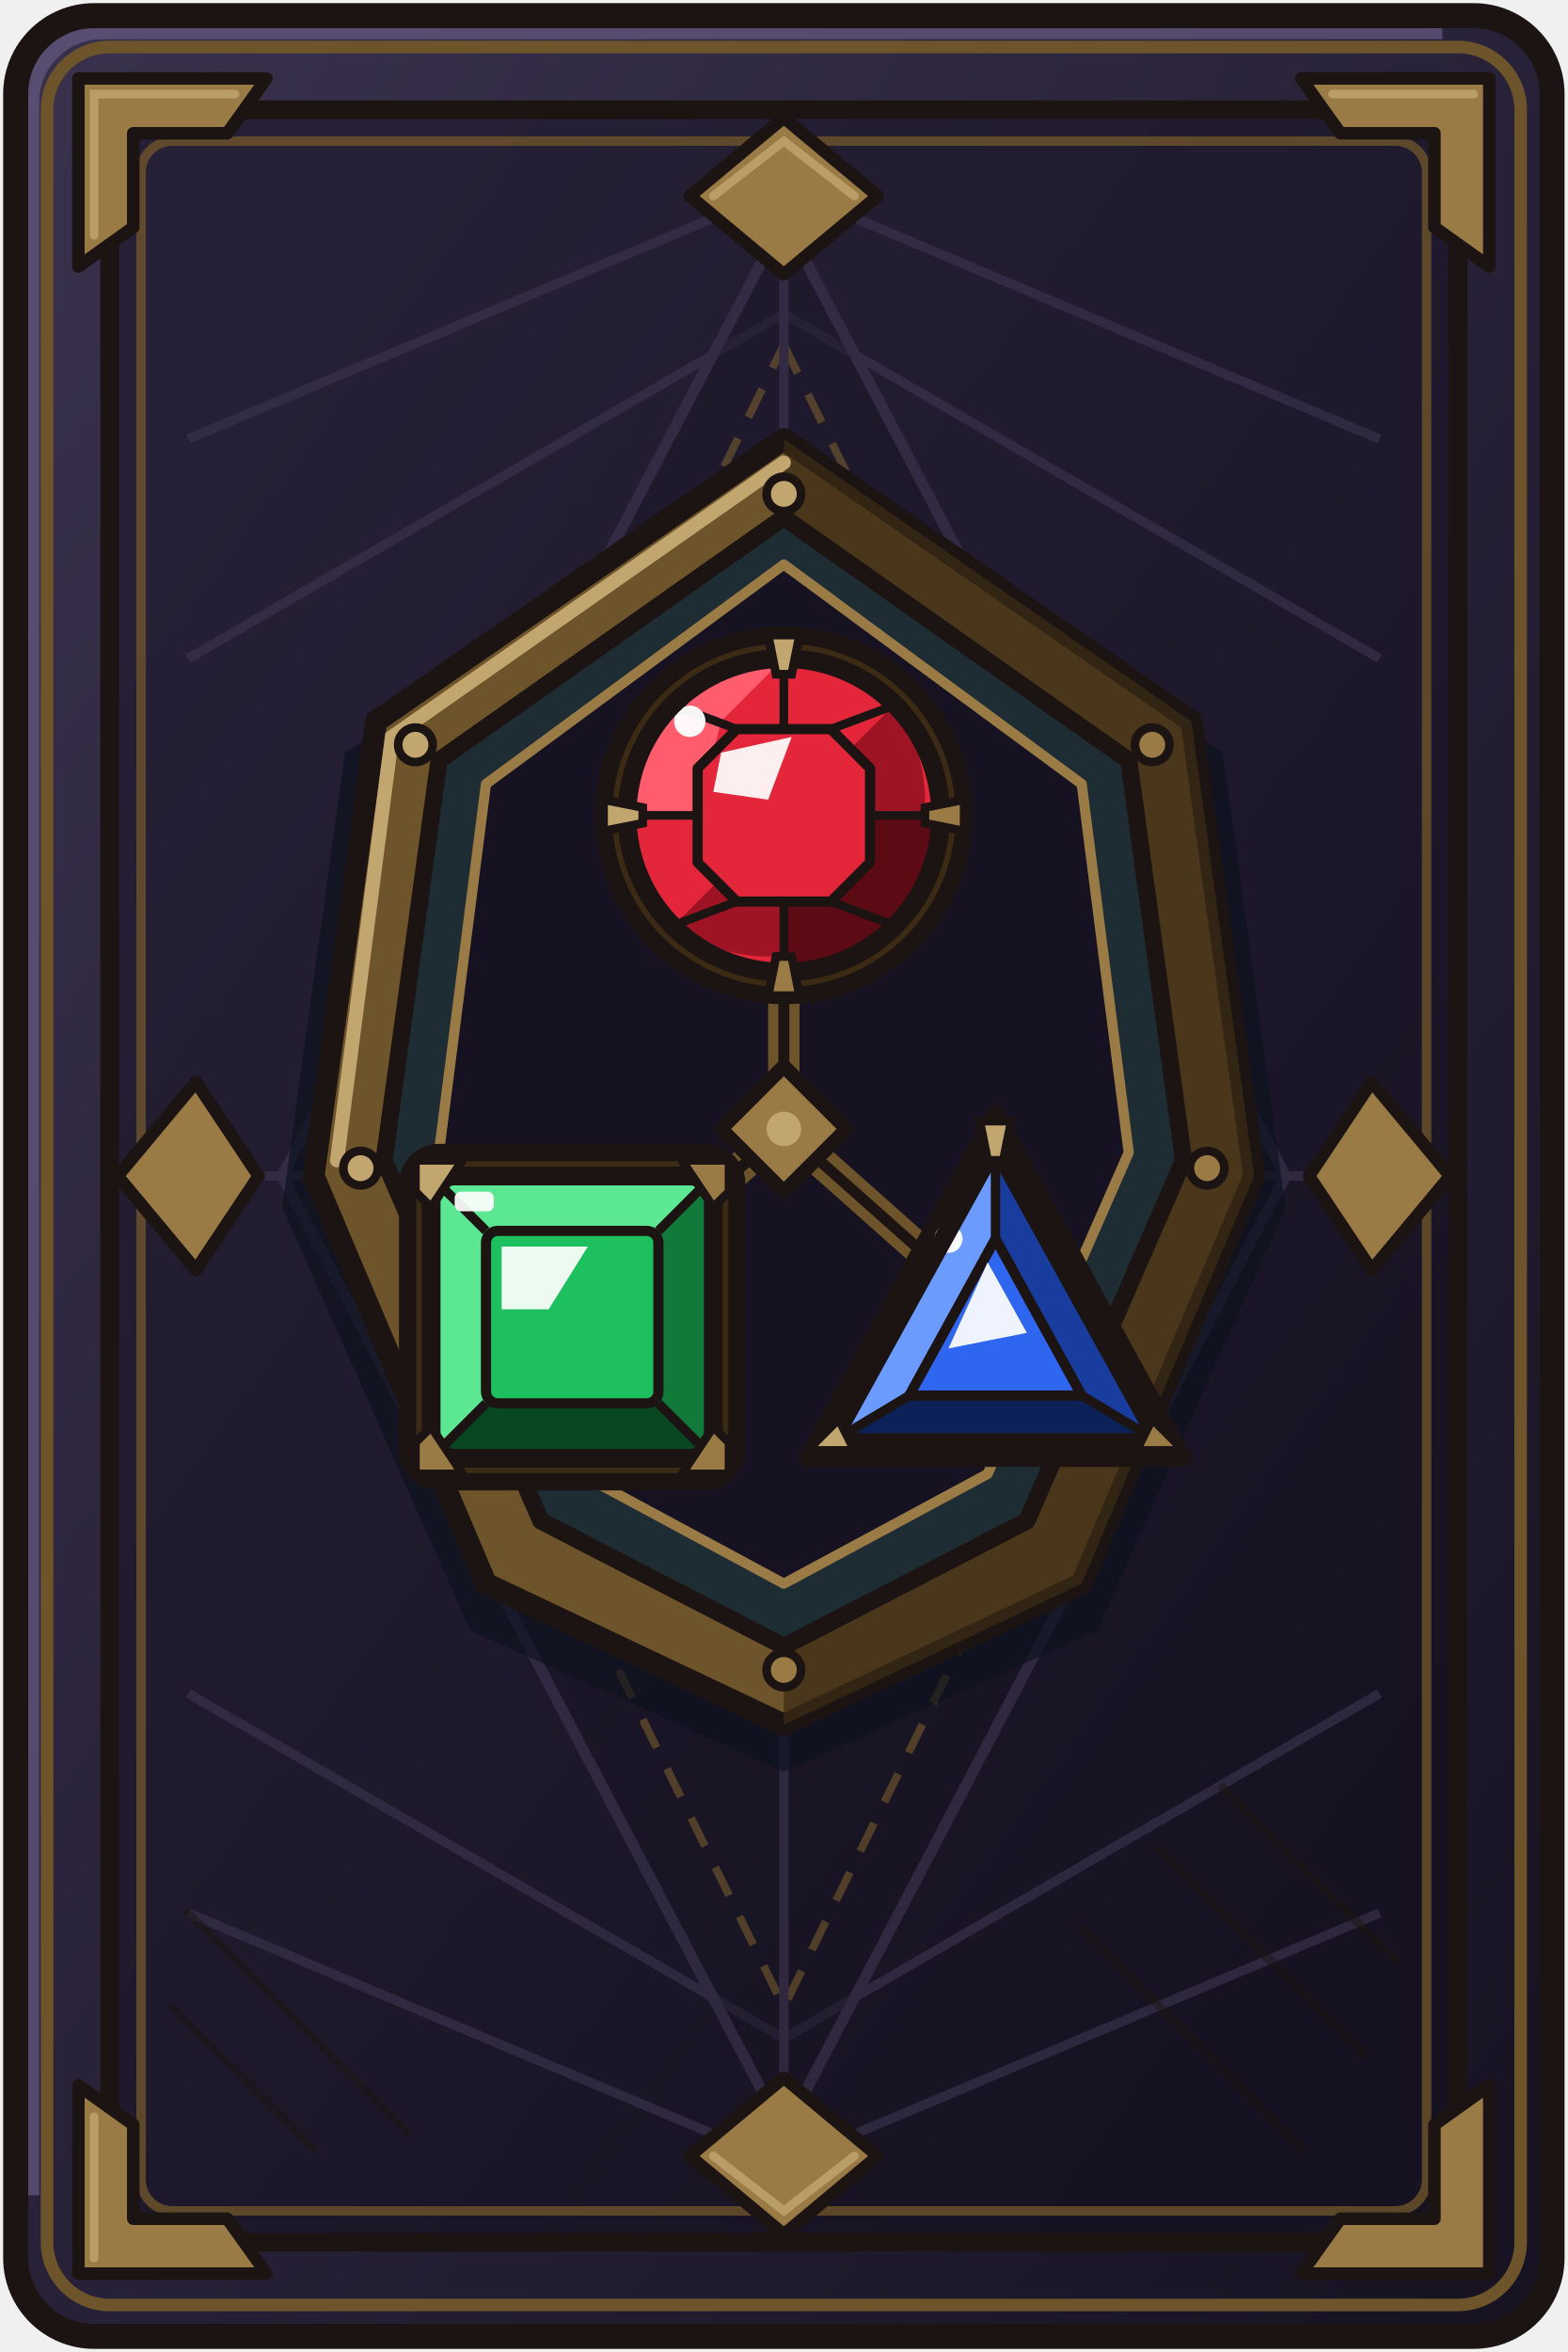
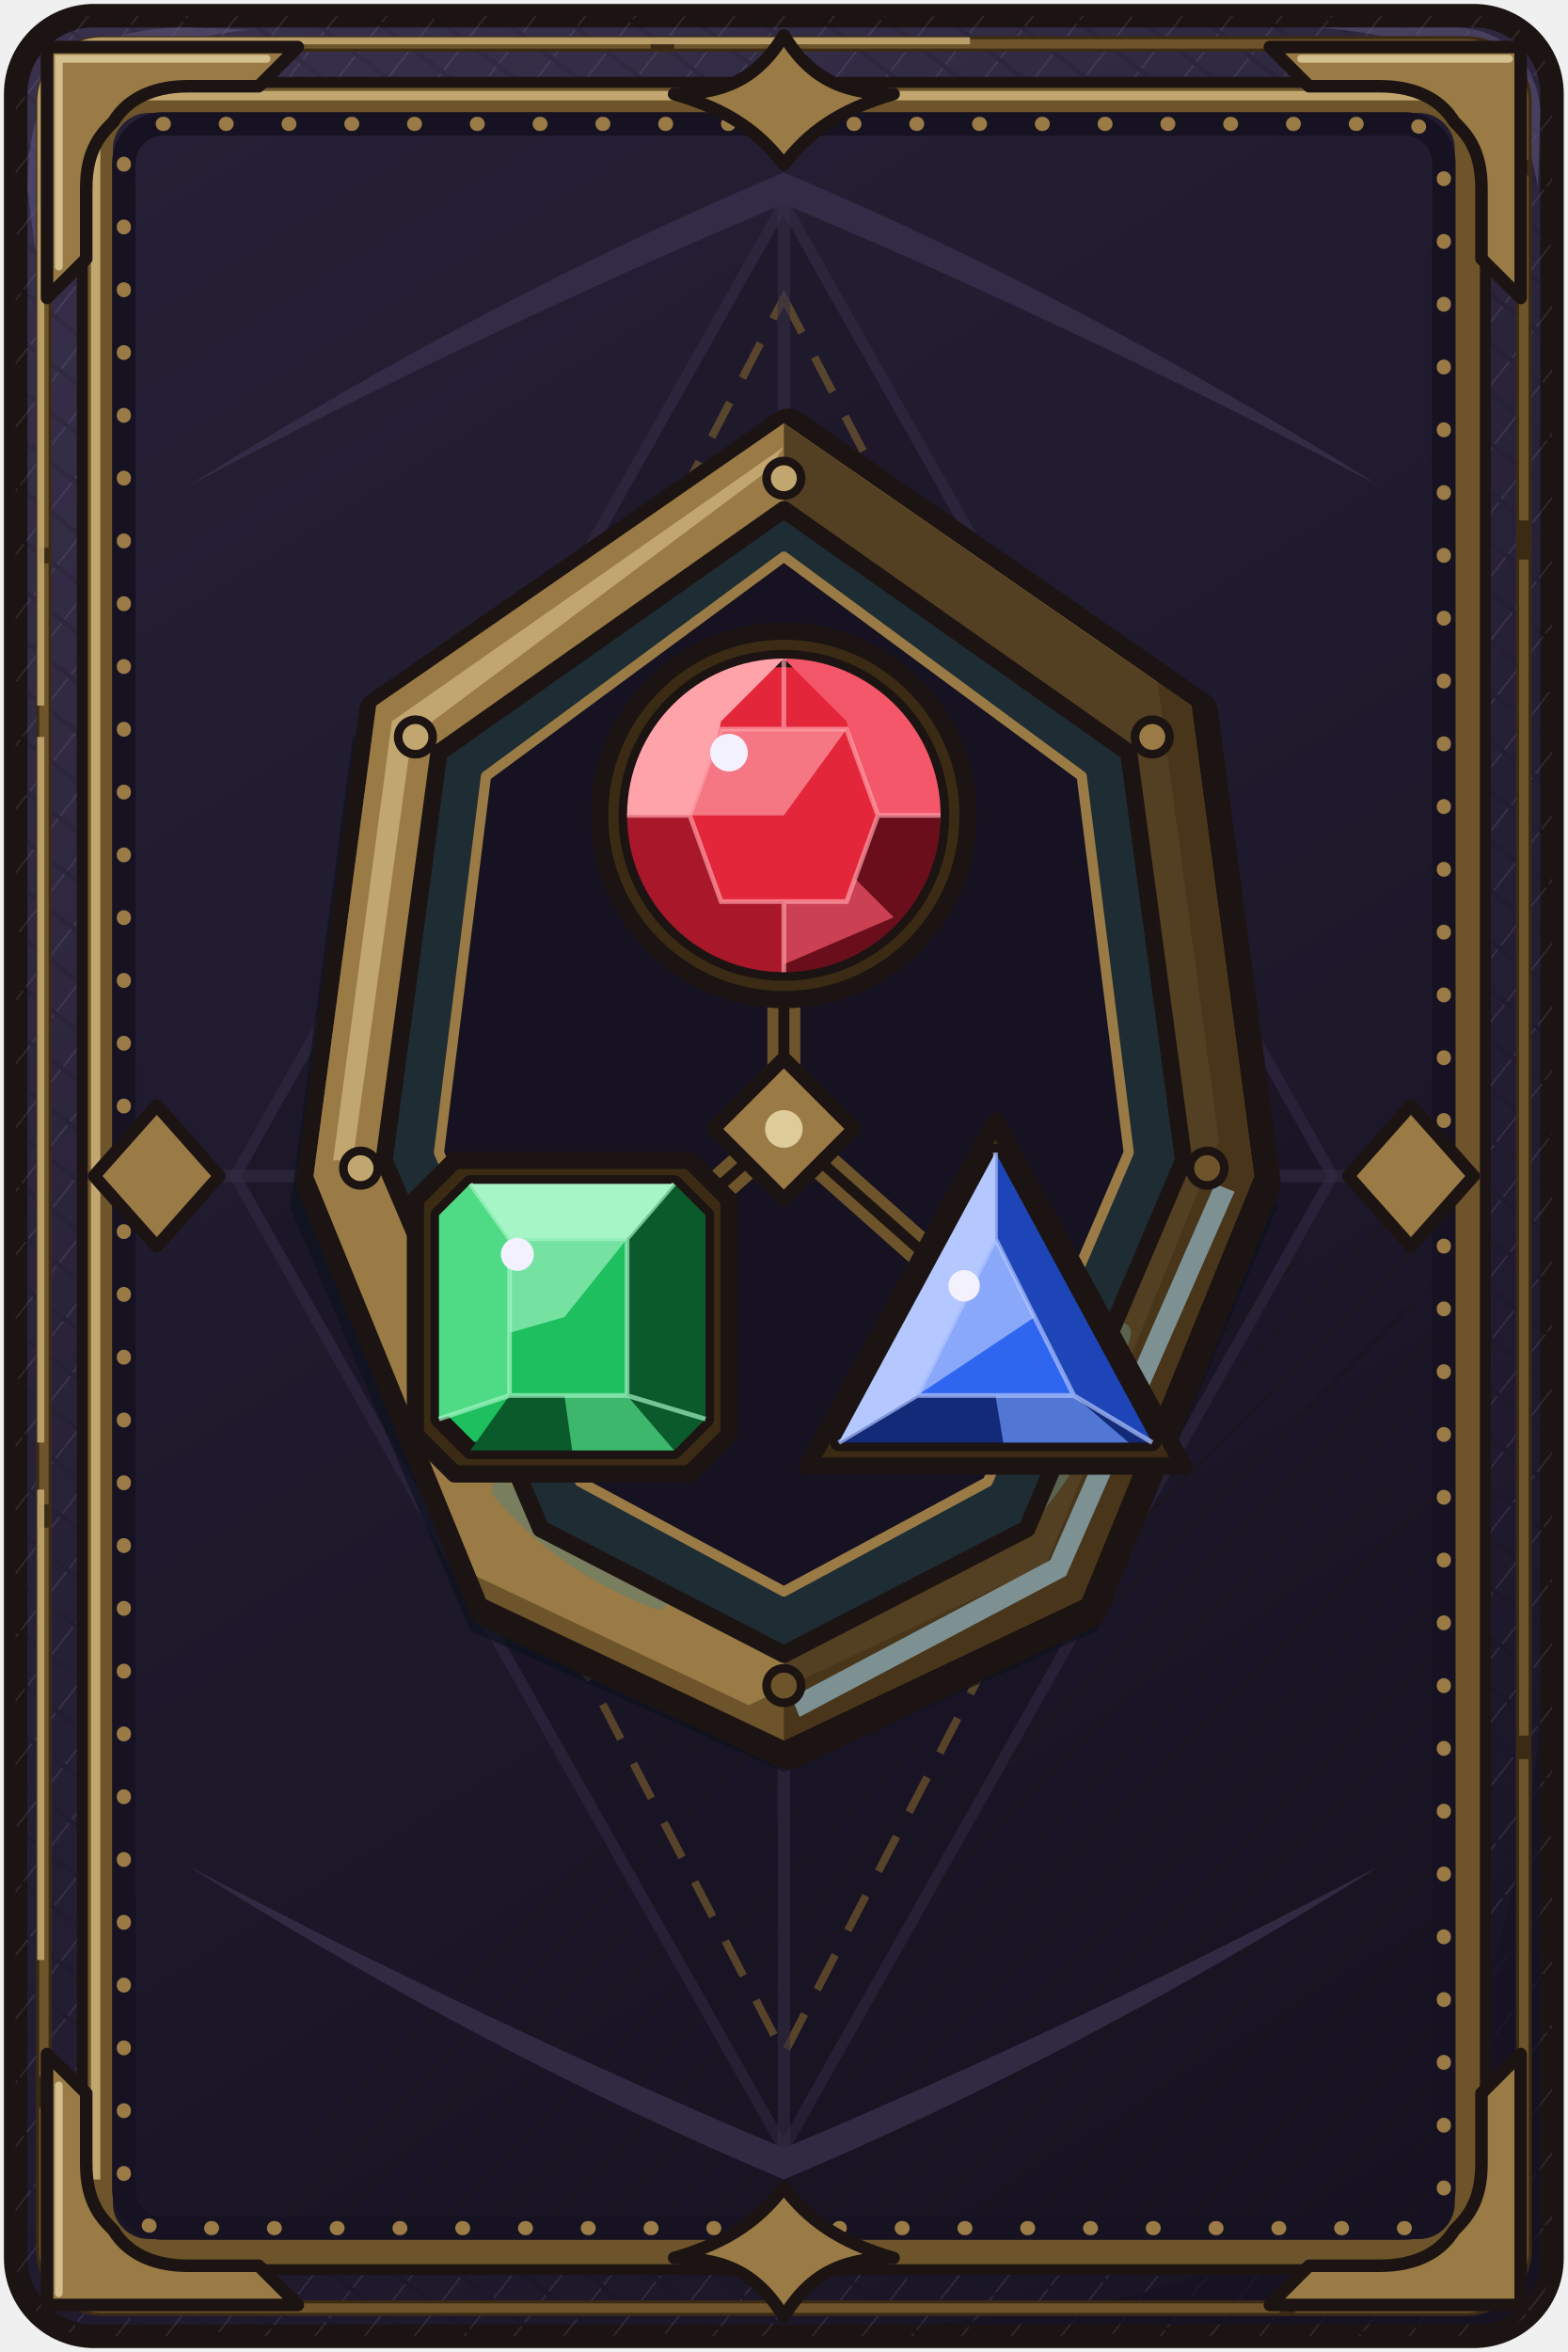
<svg xmlns="http://www.w3.org/2000/svg" class="svg-card_back" viewBox="0 0 200 300" width="200" height="300">
  <style>
.svg-card_back g { transform-box: view-box; }
- .svg-card_back #root { transform-origin: 100px 150px; }
.svg-card_back #glint_red { transform-origin: 100px 104px; opacity: 0; }
.svg-card_back #glint_green { transform-origin: 73px 168px; opacity: 0; }
.svg-card_back #glint_blue { transform-origin: 127px 168px; opacity: 0; }

- /* 待机（5.4s 循环）：中间三颗宝石轮流闪一下（只动光，动画关闭时元素本身 opacity="0" 不影响静态画面） */
- @keyframes svg-card_back-glint-red {
-   0%, 6%, 24%, 100% { opacity: 0; transform: scale(0.45) rotate(-12deg); }
-   12% { opacity: 1; transform: scale(1.06) rotate(0deg); }
-   18% { opacity: 0.85; transform: scale(0.95) rotate(8deg); }
+ /* 待机 3000ms：0 静止 → 500 红宝石反光峰值 → 1000 隐藏 → 1500 绿宝石反光峰值 → 2000 隐藏 → 2500 蓝宝石反光峰值 → 3000 与0帧一致 */
+ @keyframes svg-card_back-idle-red {
+   0% { transform: translate(0px,0px) rotate(0deg) scale(1,1); opacity: 0; animation-timing-function: ease-in-out; }
+   16.67% { transform: translate(0px,0px) rotate(12deg) scale(1.08,1.08); opacity: 1; animation-timing-function: ease-in-out; }
+   33.33% { transform: translate(0px,0px) rotate(0deg) scale(0.6,0.6); opacity: 0; animation-timing-function: linear; }
+   50% { transform: translate(0px,0px) rotate(0deg) scale(1,1); opacity: 0; animation-timing-function: linear; }
+   66.67% { transform: translate(0px,0px) rotate(0deg) scale(0.6,0.6); opacity: 0; animation-timing-function: linear; }
+   83.33% { transform: translate(0px,0px) rotate(0deg) scale(0.6,0.6); opacity: 0; animation-timing-function: linear; }
+   100% { transform: translate(0px,0px) rotate(0deg) scale(1,1); opacity: 0; }
}
- @keyframes svg-card_back-glint-green {
-   0%, 38%, 56%, 100% { opacity: 0; transform: scale(0.45) rotate(-12deg); }
-   44% { opacity: 1; transform: scale(1.06) rotate(0deg); }
-   50% { opacity: 0.85; transform: scale(0.95) rotate(8deg); }
+ @keyframes svg-card_back-idle-green {
+   0% { transform: translate(0px,0px) rotate(0deg) scale(1,1); opacity: 0; animation-timing-function: linear; }
+   16.67% { transform: translate(0px,0px) rotate(0deg) scale(0.6,0.6); opacity: 0; animation-timing-function: linear; }
+   33.33% { transform: translate(0px,0px) rotate(0deg) scale(0.6,0.6); opacity: 0; animation-timing-function: ease-in-out; }
+   50% { transform: translate(0px,0px) rotate(12deg) scale(1.08,1.08); opacity: 1; animation-timing-function: ease-in-out; }
+   66.67% { transform: translate(0px,0px) rotate(0deg) scale(0.6,0.6); opacity: 0; animation-timing-function: linear; }
+   83.33% { transform: translate(0px,0px) rotate(0deg) scale(0.6,0.6); opacity: 0; animation-timing-function: linear; }
+   100% { transform: translate(0px,0px) rotate(0deg) scale(1,1); opacity: 0; }
}
- @keyframes svg-card_back-glint-blue {
-   0%, 70%, 88%, 100% { opacity: 0; transform: scale(0.45) rotate(-12deg); }
-   76% { opacity: 1; transform: scale(1.06) rotate(0deg); }
-   82% { opacity: 0.85; transform: scale(0.95) rotate(8deg); }
+ @keyframes svg-card_back-idle-blue {
+   0% { transform: translate(0px,0px) rotate(0deg) scale(1,1); opacity: 0; animation-timing-function: linear; }
+   16.67% { transform: translate(0px,0px) rotate(0deg) scale(0.6,0.6); opacity: 0; animation-timing-function: linear; }
+   33.33% { transform: translate(0px,0px) rotate(0deg) scale(0.6,0.6); opacity: 0; animation-timing-function: linear; }
+   50% { transform: translate(0px,0px) rotate(0deg) scale(1,1); opacity: 0; animation-timing-function: linear; }
+   66.67% { transform: translate(0px,0px) rotate(0deg) scale(0.6,0.6); opacity: 0; animation-timing-function: ease-in-out; }
+   83.33% { transform: translate(0px,0px) rotate(12deg) scale(1.08,1.08); opacity: 1; animation-timing-function: ease-in-out; }
+   100% { transform: translate(0px,0px) rotate(0deg) scale(1,1); opacity: 0; }
}
.svg-card_back:not([data-anim]) #glint_red,
- .svg-card_back[data-anim="idle"] #glint_red {
-   animation: svg-card_back-glint-red 5.4s steps(8, end) infinite;
- }
+ .svg-card_back[data-anim="idle"] #glint_red { animation: svg-card_back-idle-red 3s infinite; }
.svg-card_back:not([data-anim]) #glint_green,
- .svg-card_back[data-anim="idle"] #glint_green {
-   animation: svg-card_back-glint-green 5.4s steps(8, end) infinite;
- }
+ .svg-card_back[data-anim="idle"] #glint_green { animation: svg-card_back-idle-green 3s infinite; }
.svg-card_back:not([data-anim]) #glint_blue,
- .svg-card_back[data-anim="idle"] #glint_blue {
-   animation: svg-card_back-glint-blue 5.4s steps(8, end) infinite;
- }
+ .svg-card_back[data-anim="idle"] #glint_blue { animation: svg-card_back-idle-blue 3s infinite; }
</style>
  <defs>
-     <linearGradient id="card_back-body" x1="0%" y1="0%" x2="100%" y2="100%">
-       <stop offset="0%" stop-color="#3A324D" />
-       <stop offset="55%" stop-color="#262036" />
-       <stop offset="100%" stop-color="#161221" />
+     <linearGradient id="card_back-body" x1="0" y1="0" x2="200" y2="300" gradientUnits="userSpaceOnUse">
+       <stop offset="0" stop-color="#3A324D" />
+       <stop offset="0.5" stop-color="#262036" />
+       <stop offset="1" stop-color="#161221" />
    </linearGradient>
-     <linearGradient id="card_back-inner" x1="15%" y1="10%" x2="85%" y2="90%">
-       <stop offset="0%" stop-color="#262036" />
-       <stop offset="100%" stop-color="#161221" />
+     <linearGradient id="card_back-inner" x1="16" y1="16" x2="184" y2="284" gradientUnits="userSpaceOnUse">
+       <stop offset="0" stop-color="#262036" />
+       <stop offset="1" stop-color="#161221" />
    </linearGradient>
+     <pattern id="card_back-grain" width="5" height="5" patternUnits="userSpaceOnUse" patternTransform="rotate(38)">
+       <line x1="0" y1="0" x2="0" y2="5" stroke="#8C82A6" stroke-width="0.5" />
+       <line x1="0" y1="2.5" x2="5" y2="2.5" stroke="#161221" stroke-width="0.6" />
+     </pattern>
+     <pattern id="card_back-hatch" width="4.8" height="4.8" patternUnits="userSpaceOnUse" patternTransform="rotate(45)">
+       <line x1="0" y1="0" x2="0" y2="4.8" stroke="#1C1412" stroke-width="0.9" />
+     </pattern>
+     <clipPath id="card_back-cemblem">
+       <polygon points="100,54 152,90 160,150 138,204 100,222 62,204 40,150 48,90" />
+     </clipPath>
  </defs>
  <g id="root">
-     <path d="M12,2 H188 A10,10 0 0,1 198,12 V288 A10,10 0 0,1 188,298 H12 A10,10 0 0,1 2,288 V12 A10,10 0 0,1 12,2 Z" fill="url(#card_back-body)" />
-     <path d="M4,280 V13 A9,9 0 0,1 13,4 H184" fill="none" stroke="#62577D" stroke-width="2" opacity="0.75" />
-     <rect x="6" y="6" width="188" height="288" rx="8" fill="none" stroke="#6E542B" stroke-width="1.6" />
-     <rect x="14" y="14" width="172" height="272" rx="6" fill="url(#card_back-inner)" stroke="#1C1412" stroke-width="2.4" />
-     <rect x="18" y="18" width="164" height="264" rx="4" fill="none" stroke="#6E542B" stroke-width="1.2" opacity="0.8" />
-     <g stroke="#3A324D" stroke-width="1.2" fill="none" opacity="0.65">
-       <path d="M24,56 L100,24 L176,56 M24,244 L100,276 L176,244" />
-       <path d="M24,84 L100,40 L176,84 M24,216 L100,260 L176,216" />
-       <polygon points="100,28 164,150 100,272 36,150" fill="#161221" fill-opacity="0.45" stroke="#3A324D" stroke-width="1.4" />
-       <polygon points="100,44 152,150 100,256 48,150" stroke="#6E542B" stroke-width="1" stroke-dasharray="4 3" />
-       <line x1="100" y1="22" x2="100" y2="278" />
-       <line x1="22" y1="150" x2="178" y2="150" />
+     <path d="M12,2 H188 A10,10 0 0 1 198,12 V288 A10,10 0 0 1 188,298 H12 A10,10 0 0 1 2,288 V12 A10,10 0 0 1 12,2 Z" fill="url(#card_back-body)" stroke="#1C1412" stroke-width="3" />
+     <path d="M12,2 H188 A10,10 0 0 1 198,12 V288 A10,10 0 0 1 188,298 H12 A10,10 0 0 1 2,288 V12 A10,10 0 0 1 12,2 Z" fill="url(#card_back-grain)" opacity="0.16" />
+     <path d="M3.5,24 C3.5,10 10,3.5 24,3.5 L32,3.8 C16,5.2 6,14 4.5,32 Z M168,3.5 L186,3.5 C192,3.8 196,8 196.5,14 L196.2,24 C194,10 186,5 168,3.5 Z" fill="#62577D" opacity="0.5" />
+     <path d="M196.5,220 V288 C196.5,293 193,296.5 188,296.5 H116 C158,294 190,284 196.5,220 Z" fill="#161221" opacity="0.75" />
+     <rect x="5.6" y="5.6" width="188.8" height="288.8" rx="7.4" fill="none" stroke="#3B2B14" stroke-width="2" />
+     <rect x="5.6" y="5.6" width="188.8" height="288.8" rx="7.4" fill="none" stroke="#6E542B" stroke-width="1.2" stroke-dasharray="70 3 120 2 44 5 150 3 96 2 180 4" />
+     <path d="M5.2,250 V13 A7.8,7.8 0 0 1 13,5.2 H160" fill="none" stroke="#C2A670" stroke-width="0.9" stroke-dasharray="60 6 90 4 200" opacity="0.9" />
+     <rect x="11" y="11" width="178" height="278" rx="7" fill="url(#card_back-inner)" stroke="#1C1412" stroke-width="2.4" />
+     <path d="M110,190 L186,150 V284 H30 Z" fill="url(#card_back-hatch)" opacity="0.34" />
+     <rect x="12.8" y="12.8" width="174.4" height="274.4" rx="6.2" fill="none" stroke="#6E542B" stroke-width="3.2" />
+     <path d="M12.2,278 V19 A6.2,6.2 0 0 1 18.4,12.2 H182" fill="none" stroke="#C2A670" stroke-width="1.2" />
+     <rect x="15.8" y="15.8" width="168.4" height="268.4" rx="5" fill="none" stroke="#161221" stroke-width="3" />
+     <rect x="15.8" y="15.8" width="168.4" height="268.4" rx="5" fill="none" stroke="#9A7B46" stroke-width="1.8" stroke-dasharray="0.1 7.909" stroke-linecap="round" />
+     <g opacity="0.72">
+       <polygon points="100,26 170,150 100,274 30,150" fill="#161221" opacity="0.55" stroke="#3A324D" stroke-width="1.4" />
+       <polygon points="100,38 158,150 100,262 42,150" fill="none" stroke="#6E542B" stroke-width="1" stroke-dasharray="5 3.5" />
+       <path d="M24,62 Q62,38 100,22 Q138,38 176,62 Q138,42 100,26 Q62,42 24,62 Z M24,238 Q62,262 100,278 Q138,262 176,238 Q138,258 100,274 Q62,258 24,238 Z" fill="#3A324D" />
+       <path d="M99.2,24 H100.8 V276 H99.2 Z M24,149.2 H176 V150.8 H24 Z" fill="#3A324D" opacity="0.6" />
    </g>
-     <path d="M148,236 L174,262 M156,228 L178,250 M138,246 L166,274 M24,244 L52,272 M22,256 L40,274" stroke="#1C1412" stroke-width="1.1" stroke-linecap="round" opacity="0.5" />
    <g fill="#9A7B46" stroke="#1C1412" stroke-width="1.6" stroke-linejoin="round">
-       <polygon points="10,10 34,10 29,17 17,17 17,29 10,34" />
-       <polygon points="190,10 166,10 171,17 183,17 183,29 190,34" />
-       <polygon points="10,290 34,290 29,283 17,283 17,271 10,266" />
-       <polygon points="190,290 166,290 171,283 183,283 183,271 190,266" />
-       <polygon points="100,15 112,25 100,35 88,25" />
-       <polygon points="100,285 112,275 100,265 88,275" />
-       <polygon points="15,150 25,138 33,150 25,162" />
-       <polygon points="185,150 175,138 167,150 175,162" />
+       <path d="M6,6 L38,6 L33,11 L24,11 C19,11 16,13 14.5,15.5 C13,17 11,19 11,24 L11,33 L6,38 Z" />
+       <path d="M194,6 L162,6 L167,11 L176,11 C181,11 184,13 185.5,15.5 C187,17 189,19 189,24 L189,33 L194,38 Z" />
+       <path d="M6,294 L38,294 L33,289 L24,289 C19,289 16,287 14.5,284.5 C13,283 11,281 11,276 L11,267 L6,262 Z" />
+       <path d="M194,294 L162,294 L167,289 L176,289 C181,289 184,287 185.5,284.5 C187,283 189,281 189,276 L189,267 L194,262 Z" />
+       <path d="M86,12 C93,12 97,9.5 100,4.5 C103,9.5 107,12 114,12 C107,14 103,17 100,21 C97,17 93,14 86,12 Z" />
+       <path d="M86,288 C93,288 97,290.5 100,295.5 C103,290.5 107,288 114,288 C107,286 103,283 100,279 C97,283 93,286 86,288 Z" />
+       <polygon points="12,150 20,141 28,150 20,159" />
+       <polygon points="188,150 180,141 172,150 180,159" />
    </g>
-     <path d="M12,30 V12 H30 M170,12 H188 M12,270 V288 M91,25 L100,18 L109,25 M91,275 L100,282 L109,275" fill="none" stroke="#C2A670" stroke-width="1.1" stroke-linecap="round" opacity="0.8" />
+     <path d="M7.5,34 V7.5 H34 M166,7.5 H192.5 M7.5,266 V292.5" fill="none" stroke="#DDCB9A" stroke-width="1" stroke-linecap="round" opacity="0.85" />
    <g id="emblem">
-       <polygon points="100,60 156,96 164,154 140,208 100,226 60,208 36,154 44,96" fill="#0D111C" opacity="0.65" />
-       <polygon points="100,56 152,92 160,150 138,202 100,220 62,202 40,150 48,92" fill="#6E542B" stroke="#1C1412" stroke-width="2.8" stroke-linejoin="round" />
-       <polygon points="100,56 152,92 160,150 138,202 100,220 100,142" fill="#3B2B14" opacity="0.72" />
-       <path d="M43,148 L50,94 L100,59" fill="none" stroke="#C2A670" stroke-width="1.8" stroke-linecap="round" />
-       <polygon points="100,66 144,97 151,148 131,194 100,210 69,194 49,148 56,97" fill="#1E2C33" stroke="#1C1412" stroke-width="2.2" stroke-linejoin="round" />
-       <polygon points="100,72 138,100 144,147 126,188 100,202 74,188 56,147 62,100" fill="#161221" stroke="#9A7B46" stroke-width="1.3" stroke-linejoin="round" />
-       <path d="M100,144 L100,104 M100,144 L73,168 M100,144 L127,168" stroke="#6E542B" stroke-width="4" stroke-linecap="round" />
+       <polygon points="100,58 155,94 163,154 140,208 100,226 60,208 37,154 45,94" fill="#0D111C" opacity="0.65" />
+       <polygon points="100,54 152,90 160,150 138,204 100,222 62,204 40,150 48,90" transform="translate(.6 .9)" fill="#1C1412" stroke="#1C1412" stroke-width="5.6" stroke-linejoin="round" />
+       <polygon points="100,54 152,90 160,150 138,204 100,222 62,204 40,150 48,90" fill="#6E542B" />
+       <g clip-path="url(#card_back-cemblem)">
+         <polygon points="100,54 152,90 160,150 138,204 100,222 62,204 40,150 48,90" transform="translate(-4.5 -4.5)" fill="#9A7B46" />
+         <polygon points="100,54 152,90 160,150 138,204 100,222 100,142" fill="#3B2B14" opacity="0.75" />
+         <path d="M42.5,148 L50,92 L100,57 L98,60 L52.5,94 L45,148 Z" fill="#C2A670" />
+         <path d="M157.5,152 L136,201 L102,219 L101,216.5 L134,199 L155,151 Z" fill="#8CAAB5" opacity="0.78" />
+         <path d="M132,192 C137,186 141,178 143,170 M64,190 C69,196 76,201 84,204" fill="none" stroke="#5F8272" stroke-width="2.6" stroke-linecap="round" opacity="0.55" />
+       </g>
+       <polygon points="100,65 144,96 151,148 131,195 100,211 69,195 49,148 56,96" fill="#1E2C33" stroke="#1C1412" stroke-width="2.2" stroke-linejoin="round" />
+       <polygon points="100,71 138,99 144,147 126,189 100,203 74,189 56,147 62,99" fill="#161221" stroke="#9A7B46" stroke-width="1.3" stroke-linejoin="round" />
+       <path d="M100,144 L100,104 M100,144 L73,168 M100,144 L127,168" stroke="#6E542B" stroke-width="4.2" stroke-linecap="round" />
      <path d="M100,144 L100,104 M100,144 L73,168 M100,144 L127,168" stroke="#1C1412" stroke-width="1.4" stroke-linecap="round" />
-       <polygon points="100,136 108,144 100,152 92,144" fill="#9A7B46" stroke="#1C1412" stroke-width="1.8" stroke-linejoin="round" />
-       <circle cx="100" cy="144" r="2.2" fill="#C2A670" />
-       <circle cx="100" cy="63" r="2.2" fill="#C2A670" stroke="#1C1412" stroke-width="1.1" />
-       <circle cx="147" cy="95" r="2.2" fill="#9A7B46" stroke="#1C1412" stroke-width="1.1" />
-       <circle cx="53" cy="95" r="2.2" fill="#C2A670" stroke="#1C1412" stroke-width="1.1" />
-       <circle cx="154" cy="149" r="2.2" fill="#9A7B46" stroke="#1C1412" stroke-width="1.1" />
+       <polygon points="100,135 109,144 100,153 91,144" fill="#9A7B46" stroke="#1C1412" stroke-width="1.8" stroke-linejoin="round" />
+       <circle cx="100" cy="144" r="2.4" fill="#DDCB9A" />
+       <circle cx="100" cy="61" r="2.2" fill="#C2A670" stroke="#1C1412" stroke-width="1.1" />
+       <circle cx="147" cy="94" r="2.2" fill="#9A7B46" stroke="#1C1412" stroke-width="1.1" />
+       <circle cx="53" cy="94" r="2.2" fill="#C2A670" stroke="#1C1412" stroke-width="1.1" />
+       <circle cx="154" cy="149" r="2.2" fill="#6E542B" stroke="#1C1412" stroke-width="1.1" />
      <circle cx="46" cy="149" r="2.2" fill="#C2A670" stroke="#1C1412" stroke-width="1.1" />
-       <circle cx="100" cy="213" r="2.2" fill="#9A7B46" stroke="#1C1412" stroke-width="1.1" />
+       <circle cx="100" cy="215" r="2.2" fill="#6E542B" stroke="#1C1412" stroke-width="1.1" />
      <g id="gem_red">
-         <circle cx="100" cy="104" r="23" fill="#3B2B14" stroke="#1C1412" stroke-width="2.2" />
-         <circle cx="100" cy="104" r="20" fill="#E3263A" />
-         <path d="M100,84 A20,20 0 0,0 80,104 L89,104 L92,92 Z" fill="#FF5C6E" />
-         <path d="M114,90 A20,20 0 0,1 86,118 L100,104 Z" fill="#9E1424" />
-         <path d="M120,104 A20,20 0 0,1 100,124 L100,114 L111,104 Z" fill="#5C0A14" />
-         <polygon points="94,93 106,93 111,98 111,110 106,115 94,115 89,110 89,98" fill="#E3263A" stroke="#1C1412" stroke-width="1.3" stroke-linejoin="round" />
-         <path d="M100,84 V93 M114,90 L106,93 M120,104 H111 M114,118 L106,115 M100,124 V115 M86,118 L94,115 M80,104 H89 M86,90 L94,93" stroke="#1C1412" stroke-width="1.1" />
-         <polygon points="92,96 101,94 98,102 91,101" fill="#FFFFFF" opacity="0.92" />
-         <circle cx="88" cy="92" r="2" fill="#FFFFFF" opacity="0.95" />
-         <circle cx="100" cy="104" r="20" fill="none" stroke="#1C1412" stroke-width="2.4" />
-         <polygon points="98,81 102,81 101,86 99,86" fill="#C2A670" stroke="#1C1412" stroke-width="1.1" />
-         <polygon points="98,127 102,127 101,122 99,122" fill="#9A7B46" stroke="#1C1412" stroke-width="1.1" />
-         <polygon points="77,102 77,106 82,105 82,103" fill="#C2A670" stroke="#1C1412" stroke-width="1.1" />
-         <polygon points="123,102 123,106 118,105 118,103" fill="#9A7B46" stroke="#1C1412" stroke-width="1.1" />
+         <circle cx="100" cy="104" r="23.5" fill="#3B2B14" stroke="#1C1412" stroke-width="2.2" />
+         <circle cx="100" cy="104" r="20" fill="#E3263A" stroke="#1C1412" stroke-width="2.2" />
+         <path d="M100,84 A20,20 0 0 0 80,104 L89,104 L92,92 Z" fill="#FFA3AB" />
+         <path d="M100,84 A20,20 0 0 1 120,104 L111,104 L108,92 Z" fill="#F4566A" />
+         <path d="M80,104 A20,20 0 0 0 100,124 L100,115 L89,104 Z" fill="#A8172A" />
+         <path d="M120,104 A20,20 0 0 1 100,124 L100,115 L111,104 Z" fill="#6B0E1C" />
+         <polygon points="100,123 114,117 109,112 100,115" fill="#F4566A" opacity="0.7" />
+         <polygon points="92,93 108,93 112,104 108,115 92,115 88,104" fill="#E3263A" />
+         <polygon points="92,93 108,93 100,104 88,104" fill="#FFA3AB" opacity="0.65" />
+         <path d="M92,93 L108,93 L112,104 L108,115 L92,115 L88,104 Z M100,84 L100,93 M80,104 L88,104 M120,104 L112,104 M100,124 L100,115" fill="none" stroke="#FFA3AB" stroke-width="0.6" opacity="0.68" />
+         <circle cx="93" cy="96" r="2.4" fill="#F4F1FF" />
      </g>
      <g id="gem_green">
-         <rect x="52" y="147" width="42" height="42" rx="4" fill="#3B2B14" stroke="#1C1412" stroke-width="2.2" />
-         <rect x="55" y="150" width="36" height="36" rx="3" fill="#1DBF5E" />
-         <polygon points="55,150 91,150 84,157 62,157 62,179 55,186" fill="#5CE892" />
-         <polygon points="91,150 91,186 55,186 62,179 84,179 84,157" fill="#117A3B" />
-         <polygon points="62,179 84,179 91,186 55,186" fill="#094722" />
-         <rect x="62" y="157" width="22" height="22" rx="1.5" fill="#1DBF5E" stroke="#1C1412" stroke-width="1.3" />
-         <path d="M55,150 L62,157 M91,150 L84,157 M91,186 L84,179 M55,186 L62,179" stroke="#1C1412" stroke-width="1.2" />
-         <polygon points="64,159 75,159 70,167 64,167" fill="#FFFFFF" opacity="0.92" />
-         <rect x="58" y="152" width="5" height="2.5" rx="0.8" fill="#FFFFFF" opacity="0.92" />
-         <rect x="55" y="150" width="36" height="36" rx="3" fill="none" stroke="#1C1412" stroke-width="2.4" />
-         <polygon points="53,148 59,148 55,154 53,152" fill="#C2A670" stroke="#1C1412" stroke-width="1.1" />
-         <polygon points="93,148 87,148 91,154 93,152" fill="#9A7B46" stroke="#1C1412" stroke-width="1.1" />
-         <polygon points="53,188 59,188 55,182 53,184" fill="#9A7B46" stroke="#1C1412" stroke-width="1.1" />
-         <polygon points="93,188 87,188 91,182 93,184" fill="#9A7B46" stroke="#1C1412" stroke-width="1.1" />
+         <polygon points="58,148 88,148 93,153 93,183 88,188 58,188 53,183 53,153" fill="#3B2B14" stroke="#1C1412" stroke-width="2.2" stroke-linejoin="round" />
+         <polygon points="60,151 86,151 90,155 90,181 86,185 60,185 56,181 56,155" fill="#1DBF5E" stroke="#1C1412" stroke-width="2.2" stroke-linejoin="round" />
+         <polygon points="60,151 86,151 80,158 65,158" fill="#A6F5C6" />
+         <polygon points="56,155 60,151 65,158 65,178 56,181" fill="#4FDB85" />
+         <polygon points="86,151 90,155 90,181 86,185 60,185 65,178 80,178 80,158" fill="#0A5A2B" />
+         <polygon points="72,178 80,178 86,185 73,185" fill="#4FDB85" opacity="0.72" />
+         <rect x="65" y="158" width="15" height="20" rx="1" fill="#1DBF5E" />
+         <polygon points="65,158 80,158 72,168 65,170" fill="#A6F5C6" opacity="0.65" />
+         <path d="M65,158 H80 V178 H65 Z M60,151 L65,158 M86,151 L80,158 M90,181 L80,178 M56,181 L65,178" fill="none" stroke="#A6F5C6" stroke-width="0.6" opacity="0.68" />
+         <circle cx="66" cy="160" r="2.1" fill="#F4F1FF" />
      </g>
      <g id="gem_blue">
-         <polygon points="127,142 151,186 103,186" fill="#3B2B14" stroke="#1C1412" stroke-width="2.2" stroke-linejoin="round" />
-         <polygon points="127,146 148,184 106,184" fill="#2E66F0" stroke-linejoin="round" />
-         <polygon points="127,146 127,160 116,178 106,184" fill="#6B9BFF" />
-         <polygon points="127,146 148,184 138,178 127,160" fill="#193D9E" />
-         <polygon points="116,178 138,178 148,184 106,184" fill="#0D2159" />
-         <polygon points="127,158 138,178 116,178" fill="#2E66F0" stroke="#1C1412" stroke-width="1.3" stroke-linejoin="round" />
-         <path d="M127,146 V158 M106,184 L116,178 M148,184 L138,178" stroke="#1C1412" stroke-width="1.2" />
-         <polygon points="126,161 131,170 121,172" fill="#FFFFFF" opacity="0.92" />
-         <circle cx="121" cy="158" r="1.8" fill="#FFFFFF" opacity="0.95" />
-         <polygon points="127,146 148,184 106,184" fill="none" stroke="#1C1412" stroke-width="2.4" stroke-linejoin="round" />
-         <polygon points="125,143 129,143 128,148 126,148" fill="#C2A670" stroke="#1C1412" stroke-width="1.1" />
-         <polygon points="103,185 107,181 109,185" fill="#C2A670" stroke="#1C1412" stroke-width="1.1" />
-         <polygon points="151,185 147,181 145,185" fill="#9A7B46" stroke="#1C1412" stroke-width="1.1" />
+         <polygon points="127,143 151,187 103,187" fill="#3B2B14" stroke="#1C1412" stroke-width="2.2" stroke-linejoin="round" />
+         <polygon points="127,147 147,184 107,184" fill="#2E66F0" stroke="#1C1412" stroke-width="2.2" stroke-linejoin="round" />
+         <polygon points="127,147 127,162 117,178 107,184" fill="#B4C8FF" />
+         <polygon points="127,147 147,184 137,178 127,162" fill="#1D45B8" />
+         <polygon points="107,184 117,178 137,178 147,184" fill="#122A78" />
+         <polygon points="127,178 137,178 144,184 128,184" fill="#6A93F8" opacity="0.72" />
+         <polygon points="127,158 137,178 117,178" fill="#2E66F0" />
+         <polygon points="127,158 132,168 117,178" fill="#B4C8FF" opacity="0.68" />
+         <path d="M127,147 L127,158 M107,184 L117,178 M147,184 L137,178 M127,158 L137,178 L117,178 Z" fill="none" stroke="#B4C8FF" stroke-width="0.6" opacity="0.68" />
+         <circle cx="123" cy="164" r="2" fill="#F4F1FF" />
      </g>
      <g id="glint_red" opacity="0">
-         <circle cx="100" cy="104" r="16" fill="#FFD6DC" opacity="0.55" />
-         <path d="M108,85 L110.5,92.5 L118,95 L110.5,97.5 L108,105 L105.5,97.5 L98,95 L105.5,92.5 Z" fill="#FFFFFF" stroke="#1C1412" stroke-width="1.1" stroke-linejoin="round" />
+         <circle cx="100" cy="104" r="18" fill="#FFA3AB" opacity="0.35" />
+         <path d="M100,86 Q102,102 118,104 Q102,106 100,122 Q98,106 82,104 Q98,102 100,86 Z" fill="#F4F1FF" />
      </g>
      <g id="glint_green" opacity="0">
-         <rect x="60" y="155" width="26" height="26" rx="2" fill="#5CE892" opacity="0.5" />
-         <path d="M83,149 L85.5,156.5 L93,159 L85.5,161.5 L83,169 L80.5,161.5 L73,159 L80.5,156.5 Z" fill="#FFFFFF" stroke="#1C1412" stroke-width="1.1" stroke-linejoin="round" />
+         <circle cx="73" cy="168" r="16" fill="#A6F5C6" opacity="0.35" />
+         <path d="M73,152 Q74.8,166.2 89,168 Q74.8,169.8 73,184 Q71.2,169.8 57,168 Q71.2,166.2 73,152 Z" fill="#F4F1FF" />
      </g>
      <g id="glint_blue" opacity="0">
-         <polygon points="127,151 143,181 111,181" fill="#6B9BFF" opacity="0.55" />
-         <path d="M136,151 L138.5,158.5 L146,161 L138.5,163.5 L136,171 L133.5,163.5 L126,161 L133.5,158.5 Z" fill="#FFFFFF" stroke="#1C1412" stroke-width="1.1" stroke-linejoin="round" />
+         <circle cx="127" cy="168" r="16" fill="#B4C8FF" opacity="0.35" />
+         <path d="M127,152 Q128.8,166.2 143,168 Q128.8,169.8 127,184 Q125.2,169.8 111,168 Q125.2,166.2 127,152 Z" fill="#F4F1FF" />
      </g>
    </g>
-     <path d="M12,2 H188 A10,10 0 0,1 198,12 V288 A10,10 0 0,1 188,298 H12 A10,10 0 0,1 2,288 V12 A10,10 0 0,1 12,2 Z" fill="none" stroke="#1C1412" stroke-width="3.2" stroke-linejoin="round" />
  </g>
</svg>
